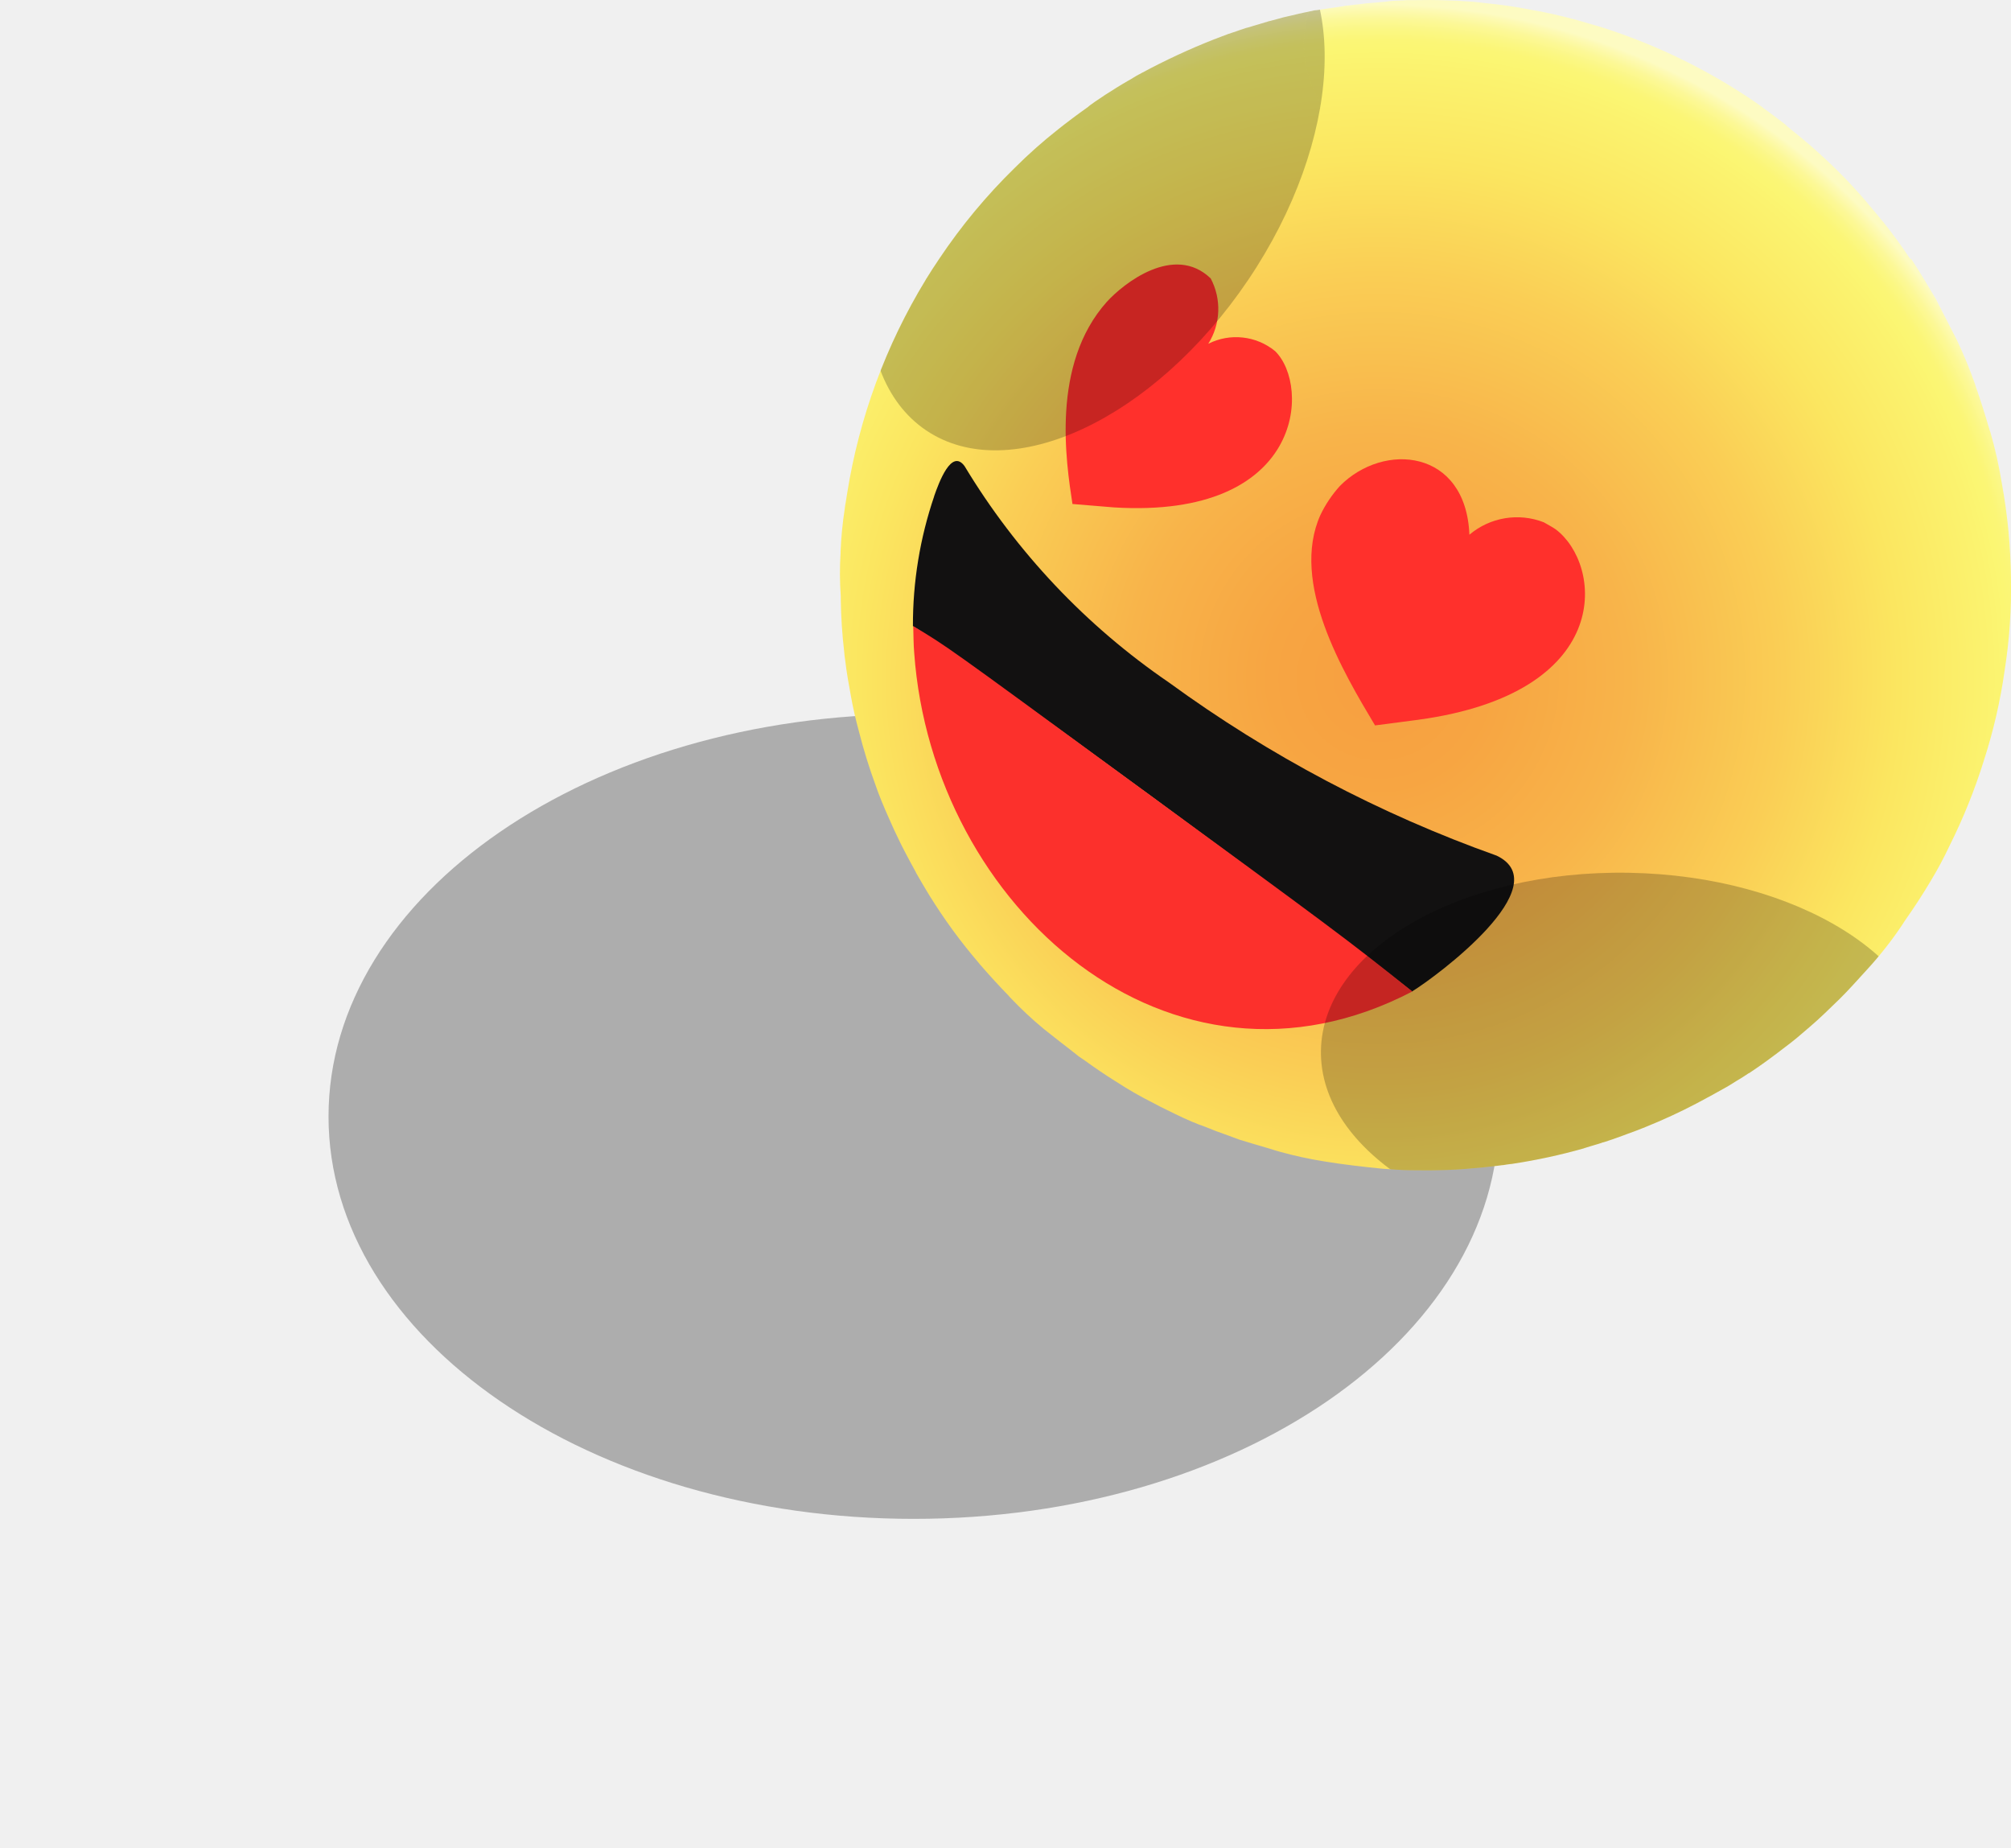
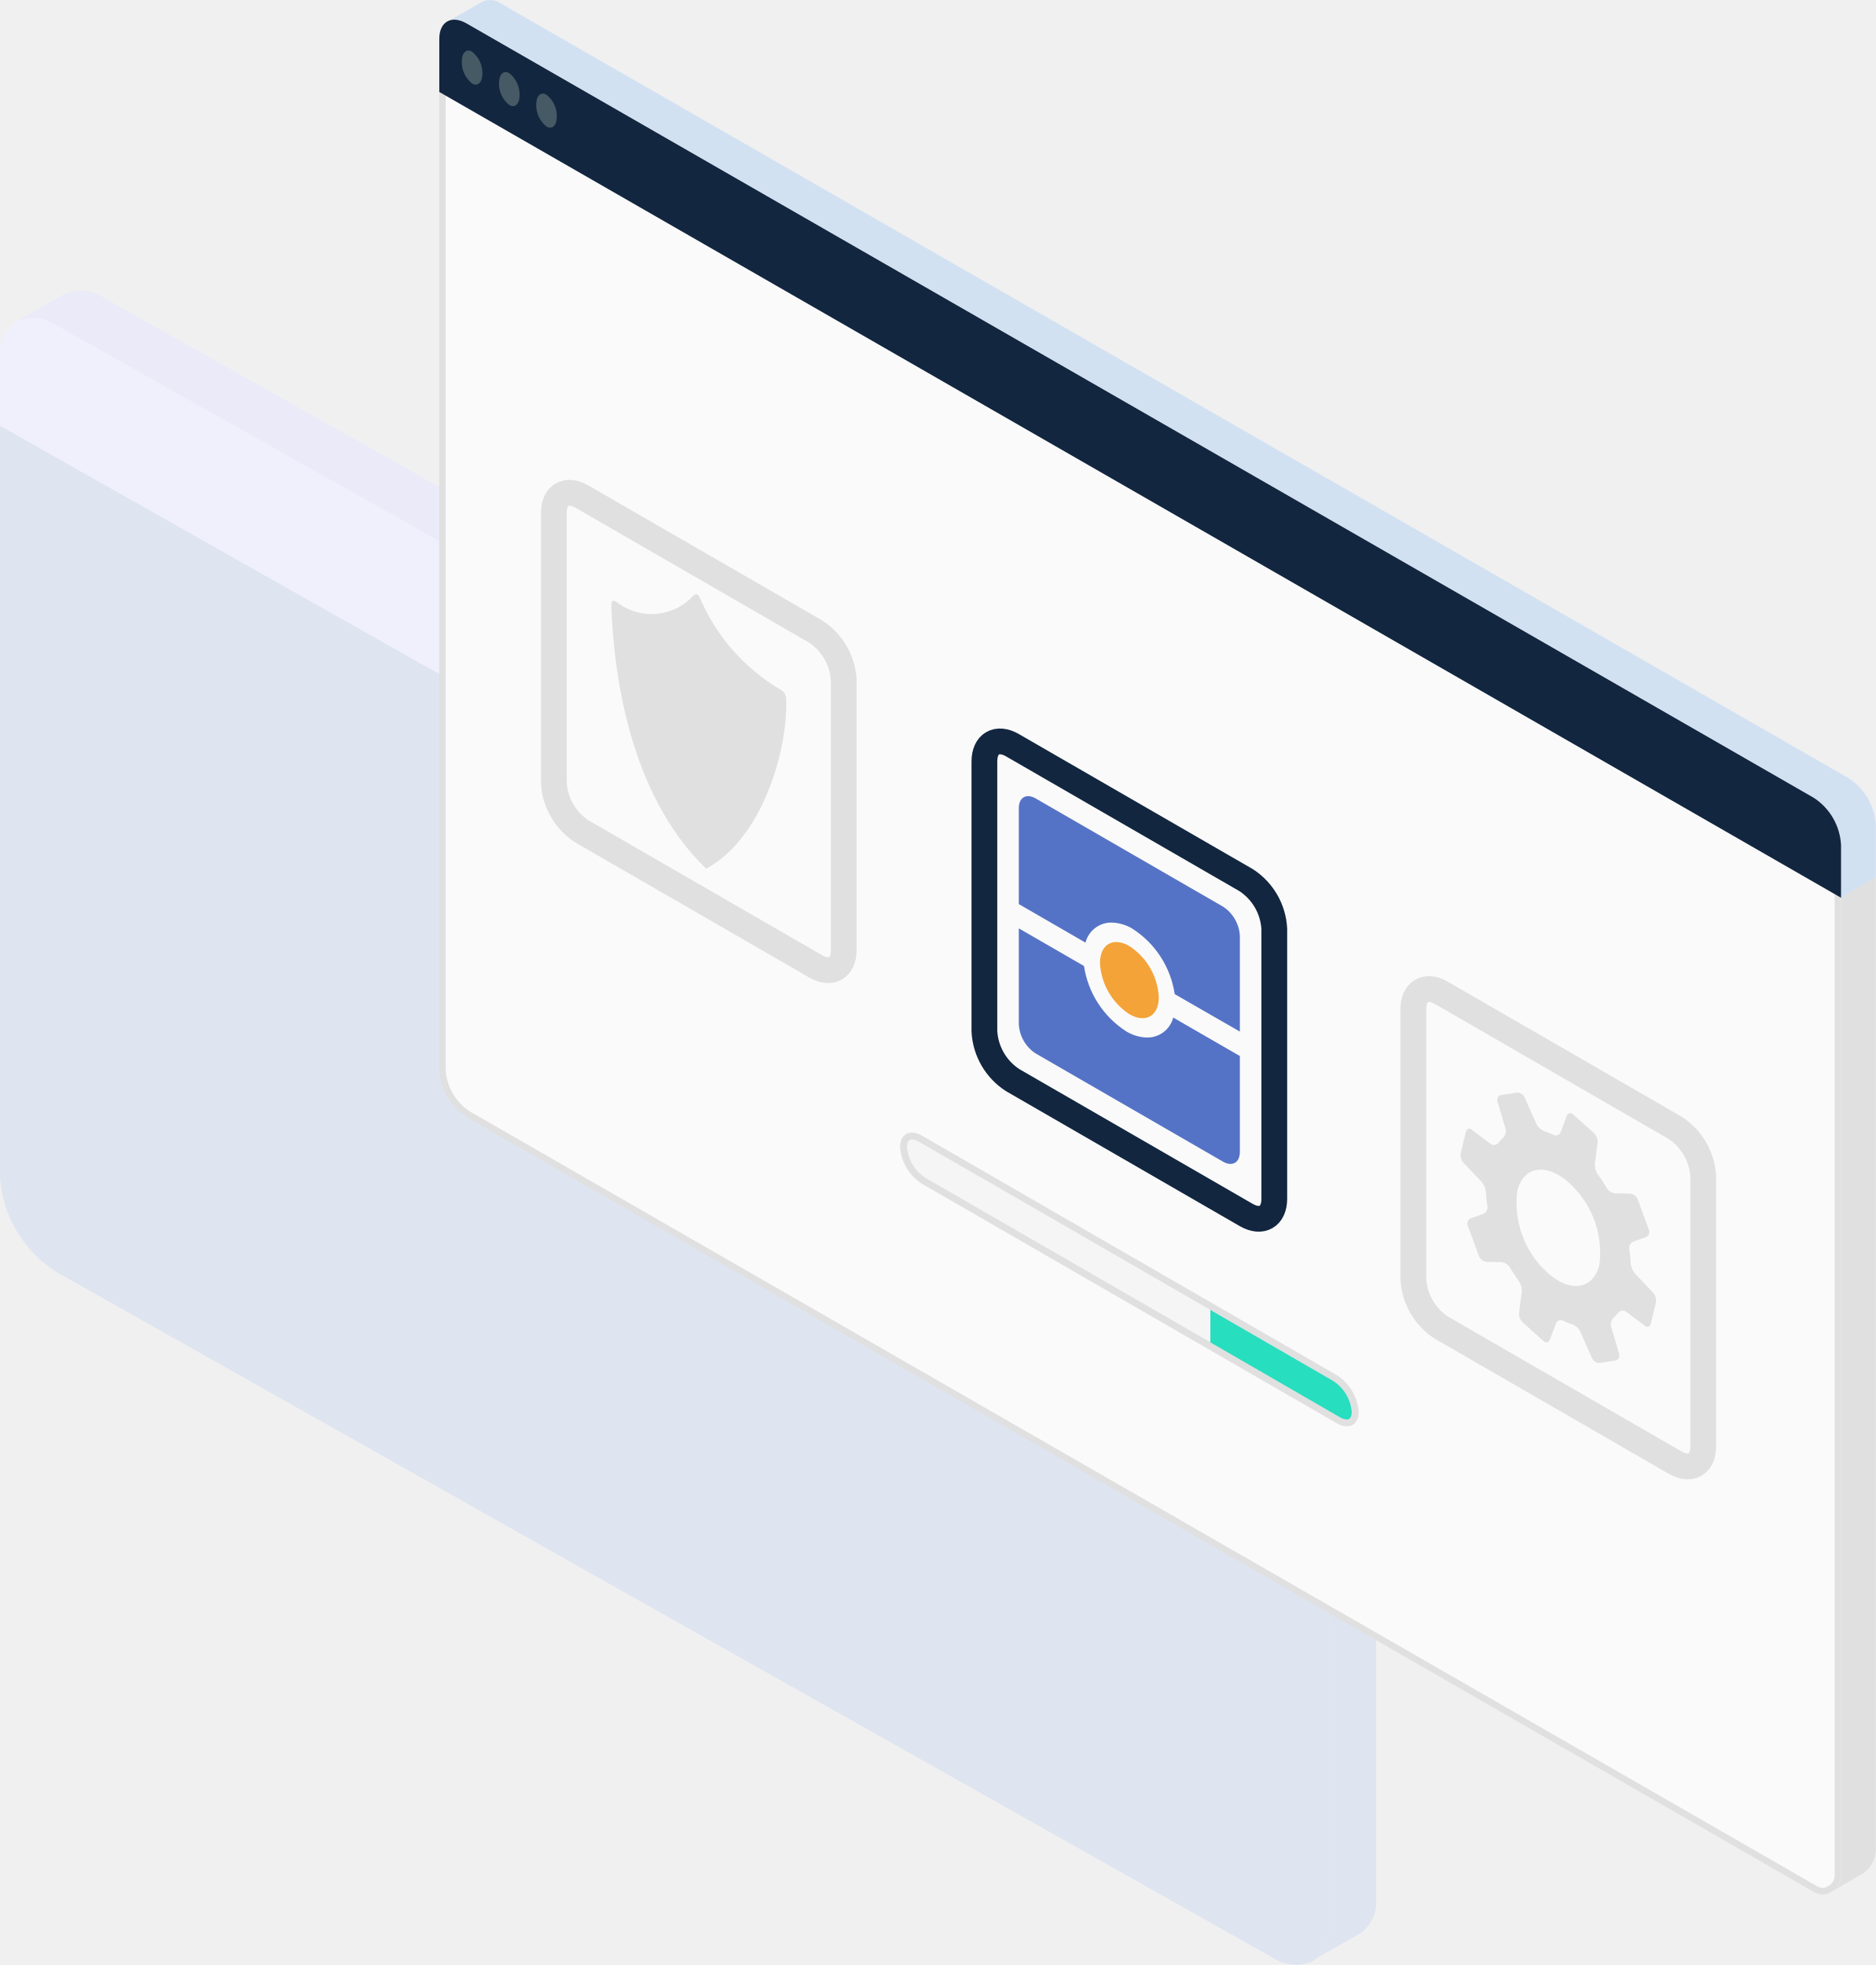
- <svg xmlns="http://www.w3.org/2000/svg" xmlns:xlink="http://www.w3.org/1999/xlink" width="82.478" height="75.758" viewBox="0 0 82.478 75.758">
+ <svg xmlns="http://www.w3.org/2000/svg" width="70.148" height="73.475" viewBox="0 0 70.148 73.475">
  <defs>
-     <radialGradient id="radial-gradient" cx="0.471" cy="0.58" r="0.575" gradientTransform="matrix(-0.999, -0.004, -0.004, 1, 0.933, 0.001)" gradientUnits="objectBoundingBox">
-       <stop offset="0" stop-color="#f79f40" />
-       <stop offset="0.163" stop-color="#f7a542" />
-       <stop offset="0.371" stop-color="#f8b44a" />
-       <stop offset="0.601" stop-color="#face55" />
-       <stop offset="0.771" stop-color="#fbe660" />
-       <stop offset="0.91" stop-color="#fbf36f" />
-       <stop offset="0.932" stop-color="#fbf672" />
-       <stop offset="0.947" stop-color="#fbf676" />
-       <stop offset="0.962" stop-color="#fbf783" />
-       <stop offset="0.978" stop-color="#fcf897" />
-       <stop offset="0.994" stop-color="#fdfab4" />
-       <stop offset="1" stop-color="#fdfbc2" />
-     </radialGradient>
+     <linearGradient id="linear-gradient" x1="-0.041" y1="0.5" x2="1.841" y2="0.5" gradientUnits="objectBoundingBox">
+       <stop offset="0.459" stop-color="#eaeaf9" />
+       <stop offset="0.497" stop-color="#e7e7f8" />
+       <stop offset="0.514" stop-color="#e0e0f6" />
+       <stop offset="0.526" stop-color="#d4d4f3" />
+       <stop offset="0.536" stop-color="#c2c2ee" />
+       <stop offset="0.538" stop-color="#bebeed" />
+     </linearGradient>
+     <linearGradient id="linear-gradient-2" y1="0.5" x2="1" y2="0.5" gradientUnits="objectBoundingBox">
+       <stop offset="0" stop-color="#ff6f1b" />
+       <stop offset="1" stop-color="#ff3933" />
+     </linearGradient>
+     <linearGradient id="linear-gradient-3" y1="0.5" x2="1" y2="0.5" gradientUnits="objectBoundingBox">
+       <stop offset="0" stop-color="#ffd33f" />
+       <stop offset="1" stop-color="#ff7364" />
+     </linearGradient>
    <clipPath id="clip-path">
-       <path id="Trazado_116496" data-name="Trazado 116496" d="M52.65,29.84v-.06c0-.11-.03-.77-.15-1.75-.01-.09-.02-.17-.03-.26-.02-.12-.04-.25-.06-.38a23.894,23.894,0,0,0-3.15-8.77c0-.01-.01-.01-.01-.02-.17-.29-.35-.57-.54-.85h0a23.353,23.353,0,0,0-3.06-3.74,20.449,20.449,0,0,0-1.77-1.6c-.39-.32-.78-.62-1.19-.91a.265.265,0,0,1-.06-.05l-.05-.04-.21-.15c-.26-.18-.55-.37-.86-.57h0c-.01-.01-.02-.01-.03-.02-.15-.09-.3-.19-.47-.28-.07-.04-.15-.09-.22-.13s-.12-.07-.19-.11a1.092,1.092,0,0,0-.15-.08,25.413,25.413,0,0,0-2.93-1.4c-.26-.11-.47-.18-.58-.23l-.18-.07-.18-.07c-.01,0-.02-.01-.03-.01l-.04-.01-.3-.1-.04-.01c-.01,0-.03-.01-.04-.01l-.2-.07a2.759,2.759,0,0,0-.27-.08l-.23-.07c-.04-.01-.09-.03-.13-.04-.01,0-.03-.01-.04-.01s-.03-.01-.05-.01a.636.636,0,0,1-.07-.02l-.26-.07-.22-.06c-.07-.02-.14-.03-.21-.05h-.01l-.13-.03-.25-.06-.18-.04a2.049,2.049,0,0,0-.24-.05c-.01,0-.03-.01-.04-.01-.06-.01-.12-.03-.18-.04l-.11-.02-.13-.03h-.02l-.04-.01c-.02,0-.05-.01-.07-.01a1.766,1.766,0,0,1-.2-.04.6.6,0,0,0-.12-.02h0a2.068,2.068,0,0,1-.22-.04l-.19-.03c-.03-.01-.07-.01-.11-.02a.985.985,0,0,0-.17-.02,1,1,0,0,0-.16-.02l-.27-.03-.25-.03c-.03,0-.05-.01-.08-.01h-.02a1.641,1.641,0,0,0-.23-.02l-.34-.03c-.08-.01-.16-.01-.23-.02-.09-.01-.17-.01-.26-.02s-.18-.01-.27-.02A.97.97,0,0,1,29.76,7h-.37c-.48-.01-.96-.01-1.45,0-.11,0-.21,0-.31.01s-.22.01-.32.02c-.07,0-.13.01-.19.01-.16.01-.31.02-.46.04-.05,0-.11.01-.16.01-.22.02-.43.04-.64.07-.1.01-.2.02-.3.04h-.01c-.02,0-.04.01-.06.01q-.24.03-.45.06c-.11.02-.23.04-.34.05-.26.04-.47.08-.61.11-.7.14-1.38.3-2.06.5-.41.11-.77.22-1.21.38a24.021,24.021,0,0,0-5.31,2.61h0c-.17.11-.33.22-.49.33a.265.265,0,0,0-.06.05c-.28.2-.56.4-.84.61a.423.423,0,0,1-.07.05l-.02.02-.02.02c-.01.01-.02.02-.03.02s-.02.01-.03.02c-.08.06-.15.12-.23.18-.15.12-.3.24-.44.36-.08.07-.16.13-.24.2-.16.14-.32.27-.46.4l-.02.02-.02.02c-.03.03-.07.06-.1.09-.75.69-1.21,1.19-1.24,1.22-.23.25-.46.51-.69.77-.16.19-.33.38-.5.59-.01.01-.02.03-.04.04l-.03.03c-.34.42-.69.89-1.08,1.46l-.01.01-.01.01c-.01.01-.01.02-.02.02-.18.26-.36.55-.54.86-.16.26-.32.52-.46.75l-.46.88c-.15.29-.29.56-.42.82a16.758,16.758,0,0,0-.76,1.82h0v.01c-.22.6-.42,1.23-.6,1.84l-.01.02a.037.037,0,0,1-.01.03,17.968,17.968,0,0,0-.5,2.13,23.506,23.506,0,0,0-.17,7.66,22.794,22.794,0,0,0,.82,3.68,23.944,23.944,0,0,0,1.38,3.51,15.311,15.311,0,0,0,.75,1.42c.32.56.68,1.11,1.06,1.66.04.07.09.13.13.2a16,16,0,0,0,1.39,1.8c.34.37.78.88,1.14,1.24s.83.82,1.22,1.15h0c.42.37.6.53.99.83q.72.585,1.47,1.08h.01c.16.11.32.22.49.32.19.12.38.24.55.34.09.05.22.13.36.21a.573.573,0,0,1,.07.04c.15.09.33.18.52.29.04.02.09.05.13.07a22.789,22.789,0,0,0,2.12,1c.18.07.42.17.7.28l.24.09.42.15.3.1.11.03c.01,0,.01,0,.02.01l.16.05a2.759,2.759,0,0,0,.27.08l.26.08c.01,0,.02,0,.02.01a22.1,22.1,0,0,0,2.96.66l.09.01c.08.01.17.03.27.04h.03l.23.03.53.06c.24.03.56.05.79.07s.49.03.74.04h.02c.13.01.25.01.37.01.33.01.77,0,1.1.01s.79-.03,1.13-.05c.72-.06,1.68-.17,2.39-.28a18.747,18.747,0,0,0,1.84-.38c.14-.04.28-.08.43-.12.43-.12.87-.25,1.24-.36l.43-.16c.35-.12.69-.25,1.03-.38l.17-.06c.4-.15.89-.38,1.32-.59.19-.09.37-.18.55-.28a15.71,15.71,0,0,0,1.56-.88c.02-.01.03-.02.05-.03.41-.26.82-.52,1.22-.81.09-.06.18-.12.26-.17l.44-.34c.12-.09.23-.18.35-.27l.66-.52a14.289,14.289,0,0,0,1.37-1.26l.03-.03.07-.07c.35-.35.74-.77,1.2-1.29a.138.138,0,0,0,.03-.04h0a20.958,20.958,0,0,0,2.02-2.71c.01-.01.01-.02.02-.03.19-.3.38-.61.57-.95v-.01h0c.08-.14.16-.29.24-.44.11-.2.22-.41.31-.59l.09-.18c.16-.32.31-.65.47-.99.21-.47.41-.94.56-1.36h0c.26-.7.5-1.44.71-2.23.13-.48.25-.96.33-1.41.1-.48.18-.98.25-1.5.02-.12.03-.23.05-.34.08-.69.14-1.41.16-2.14v-.13C52.68,31.04,52.68,30.45,52.65,29.84Z" transform="translate(-4.654 -6.992)" />
-     </clipPath>
-     <linearGradient id="linear-gradient" x1="-0.166" y1="-323.933" x2="-1.166" y2="-323.933" gradientUnits="objectBoundingBox">
-       <stop offset="0" stop-color="#19b79c" />
-       <stop offset="0.405" stop-color="#1dbb9e" />
-       <stop offset="0.825" stop-color="#2ac8a3" />
-       <stop offset="0.997" stop-color="#31cfa6" />
-     </linearGradient>
-     <linearGradient id="linear-gradient-2" x1="-2.106" y1="-363.238" x2="-3.08" y2="-363.238" xlink:href="#linear-gradient" />
-     <clipPath id="clip-path-2">
-       <path id="Trazado_116504" data-name="Trazado 116504" d="M4.652,29.65v-.06a15.757,15.757,0,0,1,.17-1.74,2.335,2.335,0,0,1,.04-.26c.02-.12.04-.25.06-.38a24.088,24.088,0,0,1,3.22-8.75c0-.01.01-.01.01-.02.18-.29.36-.57.55-.85h0a23.39,23.39,0,0,1,3.09-3.72,20.134,20.134,0,0,1,1.78-1.58q.585-.465,1.2-.9a.265.265,0,0,0,.06-.05l.05-.04.21-.15c.26-.18.55-.37.86-.56h0c.01-.01.02-.01.03-.02.15-.09.31-.19.47-.28a2.53,2.53,0,0,0,.22-.13c.06-.04.12-.07.19-.11.05-.03.1-.05.15-.08a27.308,27.308,0,0,1,2.95-1.37c.26-.1.47-.18.58-.22l.18-.06.18-.06c.01,0,.02-.01.03-.01l.05-.02.3-.1.04-.01c.01,0,.03-.01.04-.01l.2-.06c.08-.02.19-.06.27-.08l.23-.07a.647.647,0,0,0,.13-.04c.01,0,.03-.01.04-.01s.03-.01.05-.01a.637.637,0,0,0,.07-.02l.26-.07.22-.06c.07-.02.14-.03.21-.05h.01l.13-.03c.08-.02.18-.04.25-.06l.18-.04c.08-.02.16-.03.24-.05.01,0,.03-.01.04-.01a1.163,1.163,0,0,0,.18-.04l.11-.01.13-.02h.02l.04-.01c.02,0,.05-.01.07-.01l.2-.03c.04-.01.09-.01.13-.02h0l.22-.03.19-.03a.516.516,0,0,0,.11-.02.985.985,0,0,1,.17-.02c.06-.01.11-.01.16-.02l.27-.03.25-.03c.03,0,.05-.01.08-.01h.02c.07-.01.15-.01.23-.02l.34-.03c.08-.01.16-.01.23-.02a1.569,1.569,0,0,1,.24-.03,2.437,2.437,0,0,1,.27-.01.86.86,0,0,1,.16-.01l.15-.01h.24c.49-.01.97-.01,1.45.01.11,0,.21.01.31.01s.22.01.32.02c.07,0,.13.01.19.01.16.01.31.02.46.04.05.01.11.01.16.02.22.02.43.05.64.07.1.01.2.03.3.04h.01c.02,0,.04.01.06.01.16.02.31.05.45.07l.34.06c.26.05.47.09.6.11.69.14,1.38.31,2.06.52.41.11.76.23,1.21.39a24.178,24.178,0,0,1,5.28,2.65h0c.16.11.33.22.49.34a.265.265,0,0,1,.06.05c.28.2.56.41.83.62a.424.424,0,0,0,.07.05l.02.02.02.02.03.03c.01.01.02.01.02.02.08.06.15.12.22.18.15.12.3.24.44.36.08.07.16.14.24.2.16.14.31.28.46.41l.02.02.02.02c.03.03.07.06.1.09.75.69,1.2,1.2,1.23,1.23.23.25.46.51.68.78.16.19.32.38.49.59.01.01.02.03.04.04l.02.03c.33.42.69.89,1.07,1.47l.04.01.01.01c.01.01.01.02.02.02.17.26.36.56.54.86.16.26.31.53.45.75l.45.88c.15.29.29.56.42.82a18.431,18.431,0,0,1,.75,1.83h0v.01c.21.6.41,1.23.59,1.85l.01.02a.037.037,0,0,0,.01.03,17.59,17.59,0,0,1,.48,2.14,22.71,22.71,0,0,1,.37,3.87,21.465,21.465,0,0,1-.26,3.8,21.96,21.96,0,0,1-.85,3.68,23.286,23.286,0,0,1-1.41,3.5,15.244,15.244,0,0,1-.76,1.42c-.33.56-.69,1.11-1.07,1.65-.04.07-.09.13-.13.2a15.2,15.2,0,0,1-1.41,1.79c-.34.37-.79.88-1.15,1.23s-.84.82-1.22,1.14h0c-.43.37-.6.52-1,.82-.49.38-.98.74-1.48,1.07H41.9c-.16.11-.32.21-.49.31-.19.12-.38.24-.55.33-.09.05-.22.12-.36.2a.574.574,0,0,0-.07.04c-.15.08-.33.18-.52.28-.04.02-.09.05-.13.07a23.108,23.108,0,0,1-2.12.98c-.18.07-.42.17-.71.27l-.24.09-.42.15-.3.1-.11.03c-.01,0-.01,0-.02.01l-.16.05c-.08.02-.19.06-.27.08l-.26.08c-.01,0-.02,0-.02.01a23.962,23.962,0,0,1-2.96.64l-.09.01c-.08.01-.17.02-.27.04H31.8l-.23.03-.53.06c-.24.02-.56.05-.79.07s-.49.03-.74.04h-.02c-.13,0-.25.01-.37.01-.33.01-.77,0-1.1,0s-.79-.04-1.13-.06c-.72-.07-1.68-.18-2.39-.3a16.281,16.281,0,0,1-1.84-.4c-.14-.04-.28-.08-.43-.13-.43-.12-.87-.26-1.24-.37l-.43-.16c-.35-.12-.69-.25-1.03-.39l-.17-.06c-.4-.15-.88-.38-1.32-.6-.19-.09-.37-.18-.55-.28a15.612,15.612,0,0,1-1.55-.89.219.219,0,0,0-.05-.03c-.41-.26-.81-.53-1.21-.82-.09-.06-.17-.12-.25-.17L14,49.97c-.12-.09-.23-.18-.35-.27l-.66-.52a15.233,15.233,0,0,1-1.36-1.27l-.03-.03-.06-.07c-.34-.35-.74-.78-1.19-1.3a.138.138,0,0,1-.03-.04h0a21.889,21.889,0,0,1-2-2.73c-.01-.01-.01-.02-.02-.03-.18-.3-.37-.61-.56-.95v-.01h0c-.08-.14-.16-.29-.24-.44-.11-.21-.22-.41-.31-.59l-.09-.18c-.16-.32-.31-.65-.46-.99-.21-.47-.41-.95-.55-1.36h0a22.441,22.441,0,0,1-.69-2.23c-.13-.48-.24-.96-.32-1.41-.09-.49-.18-.98-.24-1.5-.02-.12-.03-.23-.04-.34a21.166,21.166,0,0,1-.14-2.14v-.13A13.347,13.347,0,0,1,4.652,29.65Z" transform="translate(-4.627 -6.983)" fill="url(#radial-gradient)" />
+       <rect id="Rectángulo_344599" data-name="Rectángulo 344599" width="53.723" height="70.84" fill="none" />
    </clipPath>
  </defs>
-   <g id="Grupo_157926" data-name="Grupo 157926" transform="translate(13.474)">
-     <ellipse id="Elipse_4737" data-name="Elipse 4737" cx="24" cy="16.5" rx="24" ry="16.5" transform="translate(0 29.284)" fill="#0b0b0b" opacity="0.292" style="mix-blend-mode: multiply;isolation: isolate" />
-     <path id="Trazado_116493" data-name="Trazado 116493" d="M4.652,29.65v-.06a15.757,15.757,0,0,1,.17-1.74,2.335,2.335,0,0,1,.04-.26c.02-.12.04-.25.06-.38a24.088,24.088,0,0,1,3.22-8.75c0-.01.01-.01.01-.02.18-.29.36-.57.55-.85h0a23.39,23.39,0,0,1,3.09-3.72,20.134,20.134,0,0,1,1.78-1.58q.585-.465,1.2-.9a.265.265,0,0,0,.06-.05l.05-.04.21-.15c.26-.18.55-.37.86-.56h0c.01-.01.02-.01.03-.02.15-.09.31-.19.47-.28a2.53,2.53,0,0,0,.22-.13c.06-.04.12-.07.19-.11.05-.03.1-.05.15-.08a27.308,27.308,0,0,1,2.95-1.37c.26-.1.47-.18.58-.22l.18-.06.18-.06c.01,0,.02-.01.03-.01l.05-.02.3-.1.04-.01c.01,0,.03-.01.04-.01l.2-.06c.08-.02.19-.06.27-.08l.23-.07a.647.647,0,0,0,.13-.04c.01,0,.03-.01.04-.01s.03-.01.05-.01a.637.637,0,0,0,.07-.02l.26-.07.22-.06c.07-.02.14-.03.21-.05h.01l.13-.03c.08-.02.18-.04.25-.06l.18-.04c.08-.02.16-.03.24-.05.01,0,.03-.01.04-.01a1.163,1.163,0,0,0,.18-.04l.11-.01.13-.02h.02l.04-.01c.02,0,.05-.01.07-.01l.2-.03c.04-.01.09-.01.13-.02h0l.22-.03.19-.03a.516.516,0,0,0,.11-.02.985.985,0,0,1,.17-.02c.06-.01.11-.01.16-.02l.27-.03.25-.03c.03,0,.05-.01.08-.01h.02c.07-.01.15-.01.23-.02l.34-.03c.08-.01.16-.01.23-.02a1.569,1.569,0,0,1,.24-.03,2.437,2.437,0,0,1,.27-.01.86.86,0,0,1,.16-.01l.15-.01h.24c.49-.01.97-.01,1.45.01.11,0,.21.01.31.01s.22.01.32.02c.07,0,.13.01.19.01.16.01.31.02.46.04.05.01.11.01.16.02.22.02.43.05.64.07.1.01.2.03.3.04h.01c.02,0,.04.01.06.01.16.02.31.05.45.07l.34.06c.26.05.47.09.6.11.69.14,1.38.31,2.06.52.41.11.76.23,1.21.39a24.178,24.178,0,0,1,5.28,2.65h0c.16.11.33.22.49.34a.265.265,0,0,1,.06.05c.28.2.56.41.83.62a.424.424,0,0,0,.07.05l.02.02.02.02.03.03c.01.01.02.01.02.02.08.06.15.12.22.18.15.12.3.24.44.36.08.07.16.14.24.2.16.14.31.28.46.41l.02.02.02.02c.03.03.07.06.1.09.75.69,1.2,1.2,1.23,1.23.23.25.46.51.68.78.16.19.32.38.49.59.01.01.02.03.04.04l.02.03c.33.42.69.89,1.07,1.47l.04.01.01.01c.01.01.01.02.02.02.17.26.36.56.54.86.16.26.31.53.45.75l.45.88c.15.29.29.56.42.82a18.431,18.431,0,0,1,.75,1.83h0v.01c.21.6.41,1.23.59,1.85l.01.02a.037.037,0,0,0,.01.03,17.59,17.59,0,0,1,.48,2.14,22.71,22.71,0,0,1,.37,3.87,21.465,21.465,0,0,1-.26,3.8,21.96,21.96,0,0,1-.85,3.68,23.286,23.286,0,0,1-1.41,3.5,15.244,15.244,0,0,1-.76,1.42c-.33.56-.69,1.11-1.07,1.65-.04.07-.09.13-.13.2a15.2,15.2,0,0,1-1.41,1.79c-.34.37-.79.88-1.15,1.23s-.84.82-1.22,1.14h0c-.43.37-.6.52-1,.82-.49.38-.98.74-1.48,1.07H41.9c-.16.11-.32.21-.49.31-.19.12-.38.24-.55.33-.09.05-.22.12-.36.2a.574.574,0,0,0-.07.04c-.15.08-.33.18-.52.28-.04.02-.09.05-.13.07a23.108,23.108,0,0,1-2.12.98c-.18.07-.42.17-.71.27l-.24.09-.42.15-.3.1-.11.03c-.01,0-.01,0-.02.01l-.16.05c-.08.02-.19.06-.27.08l-.26.08c-.01,0-.02,0-.02.01a23.962,23.962,0,0,1-2.96.64l-.09.01c-.08.01-.17.02-.27.04H31.8l-.23.03-.53.06c-.24.02-.56.05-.79.07s-.49.03-.74.04h-.02c-.13,0-.25.01-.37.01-.33.01-.77,0-1.1,0s-.79-.04-1.13-.06c-.72-.07-1.68-.18-2.39-.3a16.281,16.281,0,0,1-1.84-.4c-.14-.04-.28-.08-.43-.13-.43-.12-.87-.26-1.24-.37l-.43-.16c-.35-.12-.69-.25-1.03-.39l-.17-.06c-.4-.15-.88-.38-1.32-.6-.19-.09-.37-.18-.55-.28a15.612,15.612,0,0,1-1.55-.89.219.219,0,0,0-.05-.03c-.41-.26-.81-.53-1.21-.82-.09-.06-.17-.12-.25-.17L14,49.97c-.12-.09-.23-.18-.35-.27l-.66-.52a15.233,15.233,0,0,1-1.36-1.27l-.03-.03-.06-.07c-.34-.35-.74-.78-1.19-1.3a.138.138,0,0,1-.03-.04h0a21.889,21.889,0,0,1-2-2.73c-.01-.01-.01-.02-.02-.03-.18-.3-.37-.61-.56-.95v-.01h0c-.08-.14-.16-.29-.24-.44-.11-.21-.22-.41-.31-.59l-.09-.18c-.16-.32-.31-.65-.46-.99-.21-.47-.41-.95-.55-1.36h0a22.441,22.441,0,0,1-.69-2.23c-.13-.48-.24-.96-.32-1.41-.09-.49-.18-.98-.24-1.5-.02-.12-.03-.23-.04-.34a21.166,21.166,0,0,1-.14-2.14v-.13A13.347,13.347,0,0,1,4.652,29.65Z" transform="translate(16.349 -6.983)" fill="url(#radial-gradient)" />
-     <g id="Grupo_86225" data-name="Grupo 86225" transform="translate(20.955 0.009)" clip-path="url(#clip-path)">
-       <path id="Trazado_116494" data-name="Trazado 116494" d="M50.67,21.64a4.37,4.37,0,0,1,.18-.46C50.8,21.33,50.74,21.48,50.67,21.64Z" transform="translate(-48.844 -6.992)" fill="url(#linear-gradient)" />
-       <path id="Trazado_116495" data-name="Trazado 116495" d="M4.7,34.92c.03-.14.05-.28.08-.41C4.75,34.65,4.73,34.79,4.7,34.92Z" transform="translate(43.196 -6.992)" fill="url(#linear-gradient-2)" />
+   <g id="Grupo_1034051" data-name="Grupo 1034051" transform="translate(-1111.574 -163.869)">
+     <g id="Grupo_1026053" data-name="Grupo 1026053" transform="translate(1111.574 174.745)">
+       <g id="Grupo_35336" data-name="Grupo 35336" transform="translate(0)">
+         <path id="Trazado_86994" data-name="Trazado 86994" d="M416.251,59.81,400.6,50.989c-.028-.017-.055-.036-.084-.052L370.8,34.186a1.534,1.534,0,0,0-1.652-.046s-1.672.951-1.662.957a.337.337,0,0,1,.084-.043,1.548,1.548,0,0,1,1.461.163l14.846,8.369,14.869,8.382c.029.016.056.034.085.052l3.782,2.131,11.866,6.69a4.547,4.547,0,0,1,2.123,3.575v2.595l1.769-.992V63.385A4.546,4.546,0,0,0,416.251,59.81Z" transform="translate(-366.912 -33.922)" fill="url(#linear-gradient)" />
+         <g id="Grupo_35335" data-name="Grupo 35335" transform="translate(0 5.04)">
+           <path id="Trazado_86995" data-name="Trazado 86995" d="M418.867,69.359c.035.021.035,28.026.035,28.026a1.564,1.564,0,0,1-.427,1.184c.82-.459,1.645-.922,1.639-.928a1.465,1.465,0,0,0,.557-1.288V68.347Z" transform="translate(-369.209 -41.289)" fill="#dee4f0" />
+           <path id="Trazado_86996" data-name="Trazado 86996" d="M416.579,67.417,382.618,48.2c0,.029-15.733-8.874-15.733-8.874V67.405a4.546,4.546,0,0,0,2.123,3.575l15.648,8.82c.028.018.056.036.085.053L414.456,96.6a1.58,1.58,0,0,0,1.423.186c.016-.007.034-.014.05-.022l.054-.031a1.1,1.1,0,0,0,.169-.13,1.564,1.564,0,0,0,.427-1.184Z" transform="translate(-366.885 -39.327)" fill="#dee4f0" />
+         </g>
+         <path id="Trazado_86997" data-name="Trazado 86997" d="M414.456,60.916l-11.866-6.69-3.781-2.131c-.029-.018-.056-.036-.085-.052L383.854,43.66l-14.847-8.369a1.548,1.548,0,0,0-1.461-.163c-.028.014-.057.026-.084.043a1.451,1.451,0,0,0-.578,1.3v2.563l15.733,8.9c0-.029,33.961,19.188,33.961,19.188V64.49A4.546,4.546,0,0,0,414.456,60.916Z" transform="translate(-366.885 -33.996)" fill="#f0f0fc" />
+       </g>
+       <g id="Grupo_35340" data-name="Grupo 35340" transform="translate(40.516 25.119)">
+         <g id="Grupo_35337" data-name="Grupo 35337" transform="translate(5.547 3.155)">
+           <path id="Trazado_86998" data-name="Trazado 86998" d="M416.9,66.574a.8.8,0,0,0,.092-.4,1.99,1.99,0,0,0-.93-1.565.9.9,0,0,0-.374-.123.515.515,0,0,0-.24.038l.4-.212a.656.656,0,0,1,.676.053,1.991,1.991,0,0,1,.929,1.565.642.642,0,0,1-.242.563c-.035.022-.492.262-.492.262A.472.472,0,0,0,416.9,66.574Z" transform="translate(-415.137 -64.246)" fill="#f90000" />
+           <path id="Trazado_86999" data-name="Trazado 86999" d="M415.437,64.546a.516.516,0,0,1,.24-.038.9.9,0,0,1,.374.123,1.99,1.99,0,0,1,.93,1.565.8.8,0,0,1-.092.4.472.472,0,0,1-.179.186.668.668,0,0,1-.659-.064,1.992,1.992,0,0,1-.929-1.565A.6.6,0,0,1,415.437,64.546Z" transform="translate(-415.122 -64.263)" fill="url(#linear-gradient-2)" />
+         </g>
+         <g id="Grupo_35338" data-name="Grupo 35338" transform="translate(2.763 1.578)">
+           <path id="Trazado_87000" data-name="Trazado 87000" d="M413.988,64.883a.808.808,0,0,0,.091-.4,1.99,1.99,0,0,0-.929-1.565.9.9,0,0,0-.374-.123.519.519,0,0,0-.241.038l.4-.212a.654.654,0,0,1,.676.053,1.99,1.99,0,0,1,.929,1.565.644.644,0,0,1-.243.563c-.035.022-.491.262-.491.262A.473.473,0,0,0,413.988,64.883Z" transform="translate(-412.221 -62.555)" fill="#ffd33f" />
+           <path id="Trazado_87001" data-name="Trazado 87001" d="M412.52,62.855a.519.519,0,0,1,.241-.038.9.9,0,0,1,.374.123,1.99,1.99,0,0,1,.929,1.565.81.81,0,0,1-.091.4.474.474,0,0,1-.18.186.67.67,0,0,1-.659-.064,1.992,1.992,0,0,1-.929-1.565A.6.6,0,0,1,412.52,62.855Z" transform="translate(-412.206 -62.572)" fill="url(#linear-gradient-3)" />
+         </g>
+         <g id="Grupo_35339" data-name="Grupo 35339" transform="translate(0)">
+           <path id="Trazado_87002" data-name="Trazado 87002" d="M411.094,63.191a.8.8,0,0,0,.092-.4,1.99,1.99,0,0,0-.929-1.565.9.9,0,0,0-.375-.123.517.517,0,0,0-.24.038l.4-.212a.653.653,0,0,1,.676.053,1.99,1.99,0,0,1,.929,1.565.643.643,0,0,1-.243.563c-.035.022-.491.262-.491.262A.465.465,0,0,0,411.094,63.191Z" transform="translate(-409.328 -60.863)" fill="#40b8e2" />
+           <path id="Trazado_87003" data-name="Trazado 87003" d="M409.627,61.163a.516.516,0,0,1,.24-.038.9.9,0,0,1,.375.123,1.99,1.99,0,0,1,.929,1.565.8.8,0,0,1-.092.4.464.464,0,0,1-.179.186.67.67,0,0,1-.659-.064,1.99,1.99,0,0,1-.929-1.565A.6.6,0,0,1,409.627,61.163Z" transform="translate(-409.313 -60.88)" fill="#71d4ff" />
+         </g>
+       </g>
    </g>
-     <path id="Trazado_116497" data-name="Trazado 116497" d="M25.873,27.33A16.375,16.375,0,0,0,25,32.66c2.26,1.39,16.97,12.2,20.47,14.98,1.03-.63,6.02-4.35,3.47-5.57a52.925,52.925,0,0,1-13.44-7.1,28.664,28.664,0,0,1-8.38-8.87c-.54-.75-1.06.69-1.25,1.23" transform="translate(-1.032 -6.983)" fill="#121111" />
-     <path id="Trazado_116499" data-name="Trazado 116499" d="M29.22,33.76c.75,10.43,10.52,19.05,20.43,13.88-2.65-2.12-3.33-2.62-11.66-8.71-7.45-5.46-7.45-5.46-8.81-6.27.01.33.01.77.04,1.1" transform="translate(-5.199 -6.983)" fill="#fc302c" />
-     <g id="Grupo_86231" data-name="Grupo 86231" transform="translate(40.307 18.833)">
-       <path id="Trazado_116501" data-name="Trazado 116501" d="M22.473,28.1c-1.25,2.78.93,6.44,2.24,8.63.65-.09,1.52-.19,2.17-.29,7.67-1.22,7.14-6.32,5.24-7.75-.14-.1-.34-.2-.49-.29a3.024,3.024,0,0,0-3.05.51c-.14-3.51-3.51-3.82-5.31-2a4.969,4.969,0,0,0-.8,1.19" transform="translate(-22.099 -25.816)" fill="#ff302c" />
-     </g>
-     <g id="Grupo_86232" data-name="Grupo 86232" transform="translate(30.232 10.846)">
-       <path id="Trazado_116503" data-name="Trazado 116503" d="M35.806,19.36c-2.3,2.57-1.67,6.58-1.41,8.29.51.04,1.19.1,1.7.14,7.78.48,8.08-4.98,6.61-6.41a2.529,2.529,0,0,0-2.74-.3,2.679,2.679,0,0,0,.1-2.68c-1.5-1.44-3.58.21-4.26.96" transform="translate(-34.117 -17.829)" fill="#ff302c" />
-     </g>
-     <g id="Enmascarar_grupo_59" data-name="Enmascarar grupo 59" transform="translate(20.976 0)" clip-path="url(#clip-path-2)">
-       <g id="Grupo_86233" data-name="Grupo 86233" transform="translate(-2.683 -7.272)" opacity="0.561" style="mix-blend-mode: multiply;isolation: isolate">
-         <g id="Grupo_86230" data-name="Grupo 86230" transform="translate(0)">
-           <ellipse id="Elipse_4734" data-name="Elipse 4734" cx="12.5" cy="7.5" rx="12.5" ry="7.5" transform="translate(21.707 1.557)" fill="#fff" opacity="0.743" />
-           <ellipse id="Elipse_4735" data-name="Elipse 4735" cx="12.5" cy="7.5" rx="12.5" ry="7.5" transform="translate(26.415 8.388) rotate(124)" opacity="0.387" />
-           <ellipse id="Elipse_4736" data-name="Elipse 4736" cx="12.5" cy="7.5" rx="12.5" ry="7.5" transform="matrix(-1, -0.017, 0.017, -1, 47.282, 58.274)" opacity="0.387" />
+     <g id="Grupo_1026054" data-name="Grupo 1026054" transform="translate(1128 163.869)">
+       <g id="Grupo_985899" data-name="Grupo 985899" transform="translate(0 0)" clip-path="url(#clip-path)">
+         <g id="Grupo_985898" data-name="Grupo 985898">
+           <g id="Grupo_985897" data-name="Grupo 985897" clip-path="url(#clip-path)">
+             <path id="Trazado_659166" data-name="Trazado 659166" d="M52.086,73.263a.547.547,0,0,1-.263-.081l-1-.576L1.438,44.206a2.119,2.119,0,0,1-.957-1.658V4c0-.04,0-.08.006-.116A.311.311,0,0,1,.5,3.822.12.12,0,0,0,.5,3.793a.1.1,0,0,0,0-.017.249.249,0,0,1,.016-.059.375.375,0,0,1,.048-.106.126.126,0,0,0,.014-.029l.026-.034A.083.083,0,0,0,.63,3.526a.2.2,0,0,1,.042-.042.266.266,0,0,0,.02-.018s.026-.014.05-.025A.423.423,0,0,1,.926,3.4a.808.808,0,0,1,.392.121L51.7,32.481a2.119,2.119,0,0,1,.957,1.657V72.667a.57.57,0,0,1-.3.509c-.031.017-.043.023-.055.031s-.023.014-.039.022a.246.246,0,0,1-.059.02.45.45,0,0,1-.1.014Z" transform="translate(-0.36 -2.544)" fill="#fafafa" />
+             <path id="Trazado_659167" data-name="Trazado 659167" d="M.567,3.162a.7.7,0,0,1,.331.1L51.282,32.226a2.016,2.016,0,0,1,.9,1.553V72.064c0,.007,0,.014,0,.02v.222a.451.451,0,0,1-.238.4l-.016.009a.479.479,0,0,0-.042.023l-.034.019a.155.155,0,0,1-.033.011.351.351,0,0,1-.075.01h-.015a.434.434,0,0,1-.2-.065L51.5,72.7l-.01-.005-.963-.556L1.139,43.74a2.015,2.015,0,0,1-.9-1.553V3.644c0-.037,0-.073.005-.1A.363.363,0,0,1,.254,3.5a.226.226,0,0,0,.011-.048.169.169,0,0,0,0-.025A.162.162,0,0,1,.277,3.4c0-.006,0-.013.007-.019a.223.223,0,0,1,.028-.062.274.274,0,0,0,.019-.034l.008-.01.007-.01a.229.229,0,0,0,.022-.025A.082.082,0,0,1,.386,3.22L.4,3.208a.321.321,0,0,1,.037-.02.3.3,0,0,1,.129-.027m0-.243a.538.538,0,0,0-.233.05.469.469,0,0,0-.087.05l-.006.007a.316.316,0,0,0-.067.067.151.151,0,0,0-.03.037.175.175,0,0,0-.034.053.469.469,0,0,0-.06.13.361.361,0,0,0-.023.09.021.021,0,0,0,0,.02.432.432,0,0,0-.017.093C0,3.557,0,3.6,0,3.644V42.187A2.249,2.249,0,0,0,1.018,43.95L50.4,72.35l.97.56h0l.027.015a.666.666,0,0,0,.323.1h.015a.574.574,0,0,0,.13-.017.38.38,0,0,0,.087-.03c.02-.01.037-.02.053-.03s.03-.015.045-.025a.694.694,0,0,0,.365-.616v-.222s0-.006,0-.009v-38.3A2.255,2.255,0,0,0,51.4,32.016L1.018,3.056a.926.926,0,0,0-.452-.137" transform="translate(0 -2.184)" fill="#e0e0e0" />
+             <path id="Trazado_659168" data-name="Trazado 659168" d="M1.325.786a.738.738,0,0,1,.684.087L52.394,29.833A2.254,2.254,0,0,1,53.413,31.6v1.973l1.3-.761v-1.95A2.245,2.245,0,0,0,53.7,29.1L3.308.139A.708.708,0,0,0,2.57.079c-.184.11-1.028.594-1.245.708" transform="translate(-0.991 -0.001)" fill="#d2e1f1" />
+             <path id="Trazado_659169" data-name="Trazado 659169" d="M.009,3.636c0-.642.457-.9,1.016-.579L51.411,32.016a2.248,2.248,0,0,1,1.017,1.761v1.975L.009,5.622Z" transform="translate(-0.007 -2.183)" fill="#12263f" />
+             <path id="Trazado_659172" data-name="Trazado 659172" d="M14.776,13.941a1.02,1.02,0,0,1,.386.818c0,.329-.173.5-.386.372a1.019,1.019,0,0,1-.386-.818c0-.329.173-.5.386-.372" transform="translate(-10.765 -10.399)" fill="#455a64" />
+             <path id="Trazado_659173" data-name="Trazado 659173" d="M9.252,10.746a1.02,1.02,0,0,1,.386.818c0,.329-.173.5-.386.372a1.019,1.019,0,0,1-.386-.818c0-.329.173-.5.386-.372" transform="translate(-6.633 -8.009)" fill="#455a64" />
+             <path id="Trazado_659174" data-name="Trazado 659174" d="M3.728,7.551a1.02,1.02,0,0,1,.386.818c0,.329-.173.5-.386.372a1.019,1.019,0,0,1-.386-.818c0-.329.173-.5.386-.372" transform="translate(-2.5 -5.619)" fill="#455a64" />
+             <path id="Trazado_659175" data-name="Trazado 659175" d="M206.662,168.172l.053-.029,1.072-.621a1.08,1.08,0,0,0,.529-.789.98.98,0,0,0,.012-.148V130.241l-1.3.762v36.553a.315.315,0,0,1,0,.049.008.008,0,0,1,0,0,.677.677,0,0,1-.354.558l0,0" transform="translate(-154.606 -97.435)" fill="#e0e0e0" />
+             <path id="Trazado_659176" data-name="Trazado 659176" d="M154.405,152.012l-8.74-5.046c-.58-.335-1.051-.063-1.051.606v10.092a2.322,2.322,0,0,0,1.05,1.82l8.74,5.046c.58.335,1.051.063,1.051-.607V153.832A2.322,2.322,0,0,0,154.405,152.012Z" transform="translate(-108.188 -109.84)" fill="none" stroke="#e0e0e0" stroke-miterlimit="10" stroke-width="0.963" />
+             <path id="Trazado_659177" data-name="Trazado 659177" d="M151.728,164.808l.686.72a.668.668,0,0,1,.155.374,4.921,4.921,0,0,0,.056.539.266.266,0,0,1-.166.285l-.441.154a.213.213,0,0,0-.13.276l.425,1.151a.341.341,0,0,0,.292.207l.532.009a.426.426,0,0,1,.324.192c.108.184.225.362.349.533a.622.622,0,0,1,.1.388l-.1.782a.463.463,0,0,0,.134.36l.782.7a.138.138,0,0,0,.238-.058l.227-.606a.188.188,0,0,1,.268-.1,2.651,2.651,0,0,0,.332.135.544.544,0,0,1,.3.256l.452,1.021a.3.3,0,0,0,.3.165l.559-.087a.185.185,0,0,0,.153-.242l-.306-1.032a.362.362,0,0,1,.109-.342,1.5,1.5,0,0,0,.154-.165.212.212,0,0,1,.3-.047l.7.529a.132.132,0,0,0,.224-.08l.19-.788a.443.443,0,0,0-.1-.368l-.686-.72a.67.67,0,0,1-.155-.374,4.924,4.924,0,0,0-.056-.54.266.266,0,0,1,.167-.285l.441-.154a.213.213,0,0,0,.13-.275l-.425-1.151a.342.342,0,0,0-.292-.207l-.532-.009a.427.427,0,0,1-.324-.192c-.108-.184-.225-.362-.349-.532a.622.622,0,0,1-.1-.388l.1-.782a.461.461,0,0,0-.134-.36l-.782-.7a.138.138,0,0,0-.238.058l-.227.606a.188.188,0,0,1-.268.1,2.646,2.646,0,0,0-.332-.134.545.545,0,0,1-.3-.256l-.452-1.021a.3.3,0,0,0-.3-.165l-.559.087a.185.185,0,0,0-.153.241l.306,1.032a.362.362,0,0,1-.109.342,1.5,1.5,0,0,0-.154.165.212.212,0,0,1-.3.047l-.7-.529a.132.132,0,0,0-.224.08l-.19.788a.444.444,0,0,0,.1.368m2.014,1.052c.224-.928,1.092-1.063,1.94-.3a3.53,3.53,0,0,1,1.129,3.061c-.224.928-1.092,1.063-1.94.3a3.53,3.53,0,0,1-1.129-3.061" transform="translate(-113.429 -121.331)" fill="#e0e0e0" />
+             <path id="Trazado_659178" data-name="Trazado 659178" d="M90.725,115.248l-8.74-5.046c-.58-.335-1.051-.063-1.051.607V120.9a2.322,2.322,0,0,0,1.05,1.82l8.74,5.046c.58.335,1.051.063,1.051-.607V117.068A2.322,2.322,0,0,0,90.725,115.248Z" transform="translate(-60.548 -82.336)" fill="none" stroke="#12263f" stroke-miterlimit="10" stroke-width="0.963" />
+             <path id="Trazado_659179" data-name="Trazado 659179" d="M86.043,118.655v3.581l2.494,1.441a.992.992,0,0,1,.98-.75,1.576,1.576,0,0,1,.781.233,3.52,3.52,0,0,1,1.575,2.443l2.436,1.4v-3.581a1.392,1.392,0,0,0-.631-1.092l-7.005-4.045c-.348-.2-.63-.038-.63.364" transform="translate(-64.37 -88.43)" fill="#5573c6" />
+             <path id="Trazado_659180" data-name="Trazado 659180" d="M86.043,141.412a1.393,1.393,0,0,0,.63,1.092l7.005,4.045c.348.2.631.038.631-.364V142.6l-2.492-1.439a.994.994,0,0,1-.98.747,1.569,1.569,0,0,1-.781-.233,3.524,3.524,0,0,1-1.575-2.441l-2.438-1.407Z" transform="translate(-64.37 -103.113)" fill="#5573c6" />
+             <path id="Trazado_659181" data-name="Trazado 659181" d="M99.18,139.991c-.609-.352-1.1-.066-1.1.637a2.437,2.437,0,0,0,1.1,1.91c.609.352,1.1.066,1.1-.637a2.437,2.437,0,0,0-1.1-1.91" transform="translate(-73.372 -104.616)" fill="#f4a338" />
+             <path id="Trazado_659182" data-name="Trazado 659182" d="M26.8,78.339l-8.74-5.046c-.58-.335-1.051-.063-1.051.606V83.992a2.322,2.322,0,0,0,1.05,1.82l8.74,5.046c.58.335,1.051.063,1.051-.607V80.159A2.322,2.322,0,0,0,26.8,78.339Z" transform="translate(-12.724 -54.724)" fill="none" stroke="#e0e0e0" stroke-miterlimit="10" stroke-width="0.963" />
+             <path id="Trazado_659183" data-name="Trazado 659183" d="M25.536,88.619c.08,2.354.61,7.03,3.547,9.859,2.064-1.1,3.062-4.357,2.994-6.362a.372.372,0,0,0-.107-.25.5.5,0,0,0-.179-.124,7.354,7.354,0,0,1-2.95-3.406c-.048-.108-.117-.141-.189-.1l-.011.007a.259.259,0,0,0-.065.057h0l-.011.014a2.12,2.12,0,0,1-2.82.2c-.067-.048-.122-.061-.159-.044l0,0h0c-.034.02-.051.069-.046.147" transform="translate(-19.103 -65.997)" fill="#e0e0e0" />
+             <path id="Trazado_659184" data-name="Trazado 659184" d="M84.731,177.19l-15.487-8.941c-.459-.265-.831-.077-.831.42a1.782,1.782,0,0,0,.831,1.38l15.487,8.941c.459.265.831.077.831-.42a1.781,1.781,0,0,0-.831-1.38" transform="translate(-51.18 -125.778)" fill="#e0e0e0" />
+             <path id="Trazado_659185" data-name="Trazado 659185" d="M119.06,197.113a1.526,1.526,0,0,1,.7,1.159c0,.188-.062.284-.185.284a.53.53,0,0,1-.262-.086l-4.844-2.8v-1.21Z" transform="translate(-85.638 -145.48)" fill="#27debf" />
+             <path id="Trazado_659186" data-name="Trazado 659186" d="M70.133,170.587a1.525,1.525,0,0,1-.7-1.158c0-.189.061-.285.184-.285a.54.54,0,0,1,.262.086L73.3,171.2l7.479,4.318v1.21L73.3,172.414Z" transform="translate(-51.942 -126.538)" fill="#f5f5f5" />
+           </g>
        </g>
      </g>
    </g>
  </g>
</svg>
